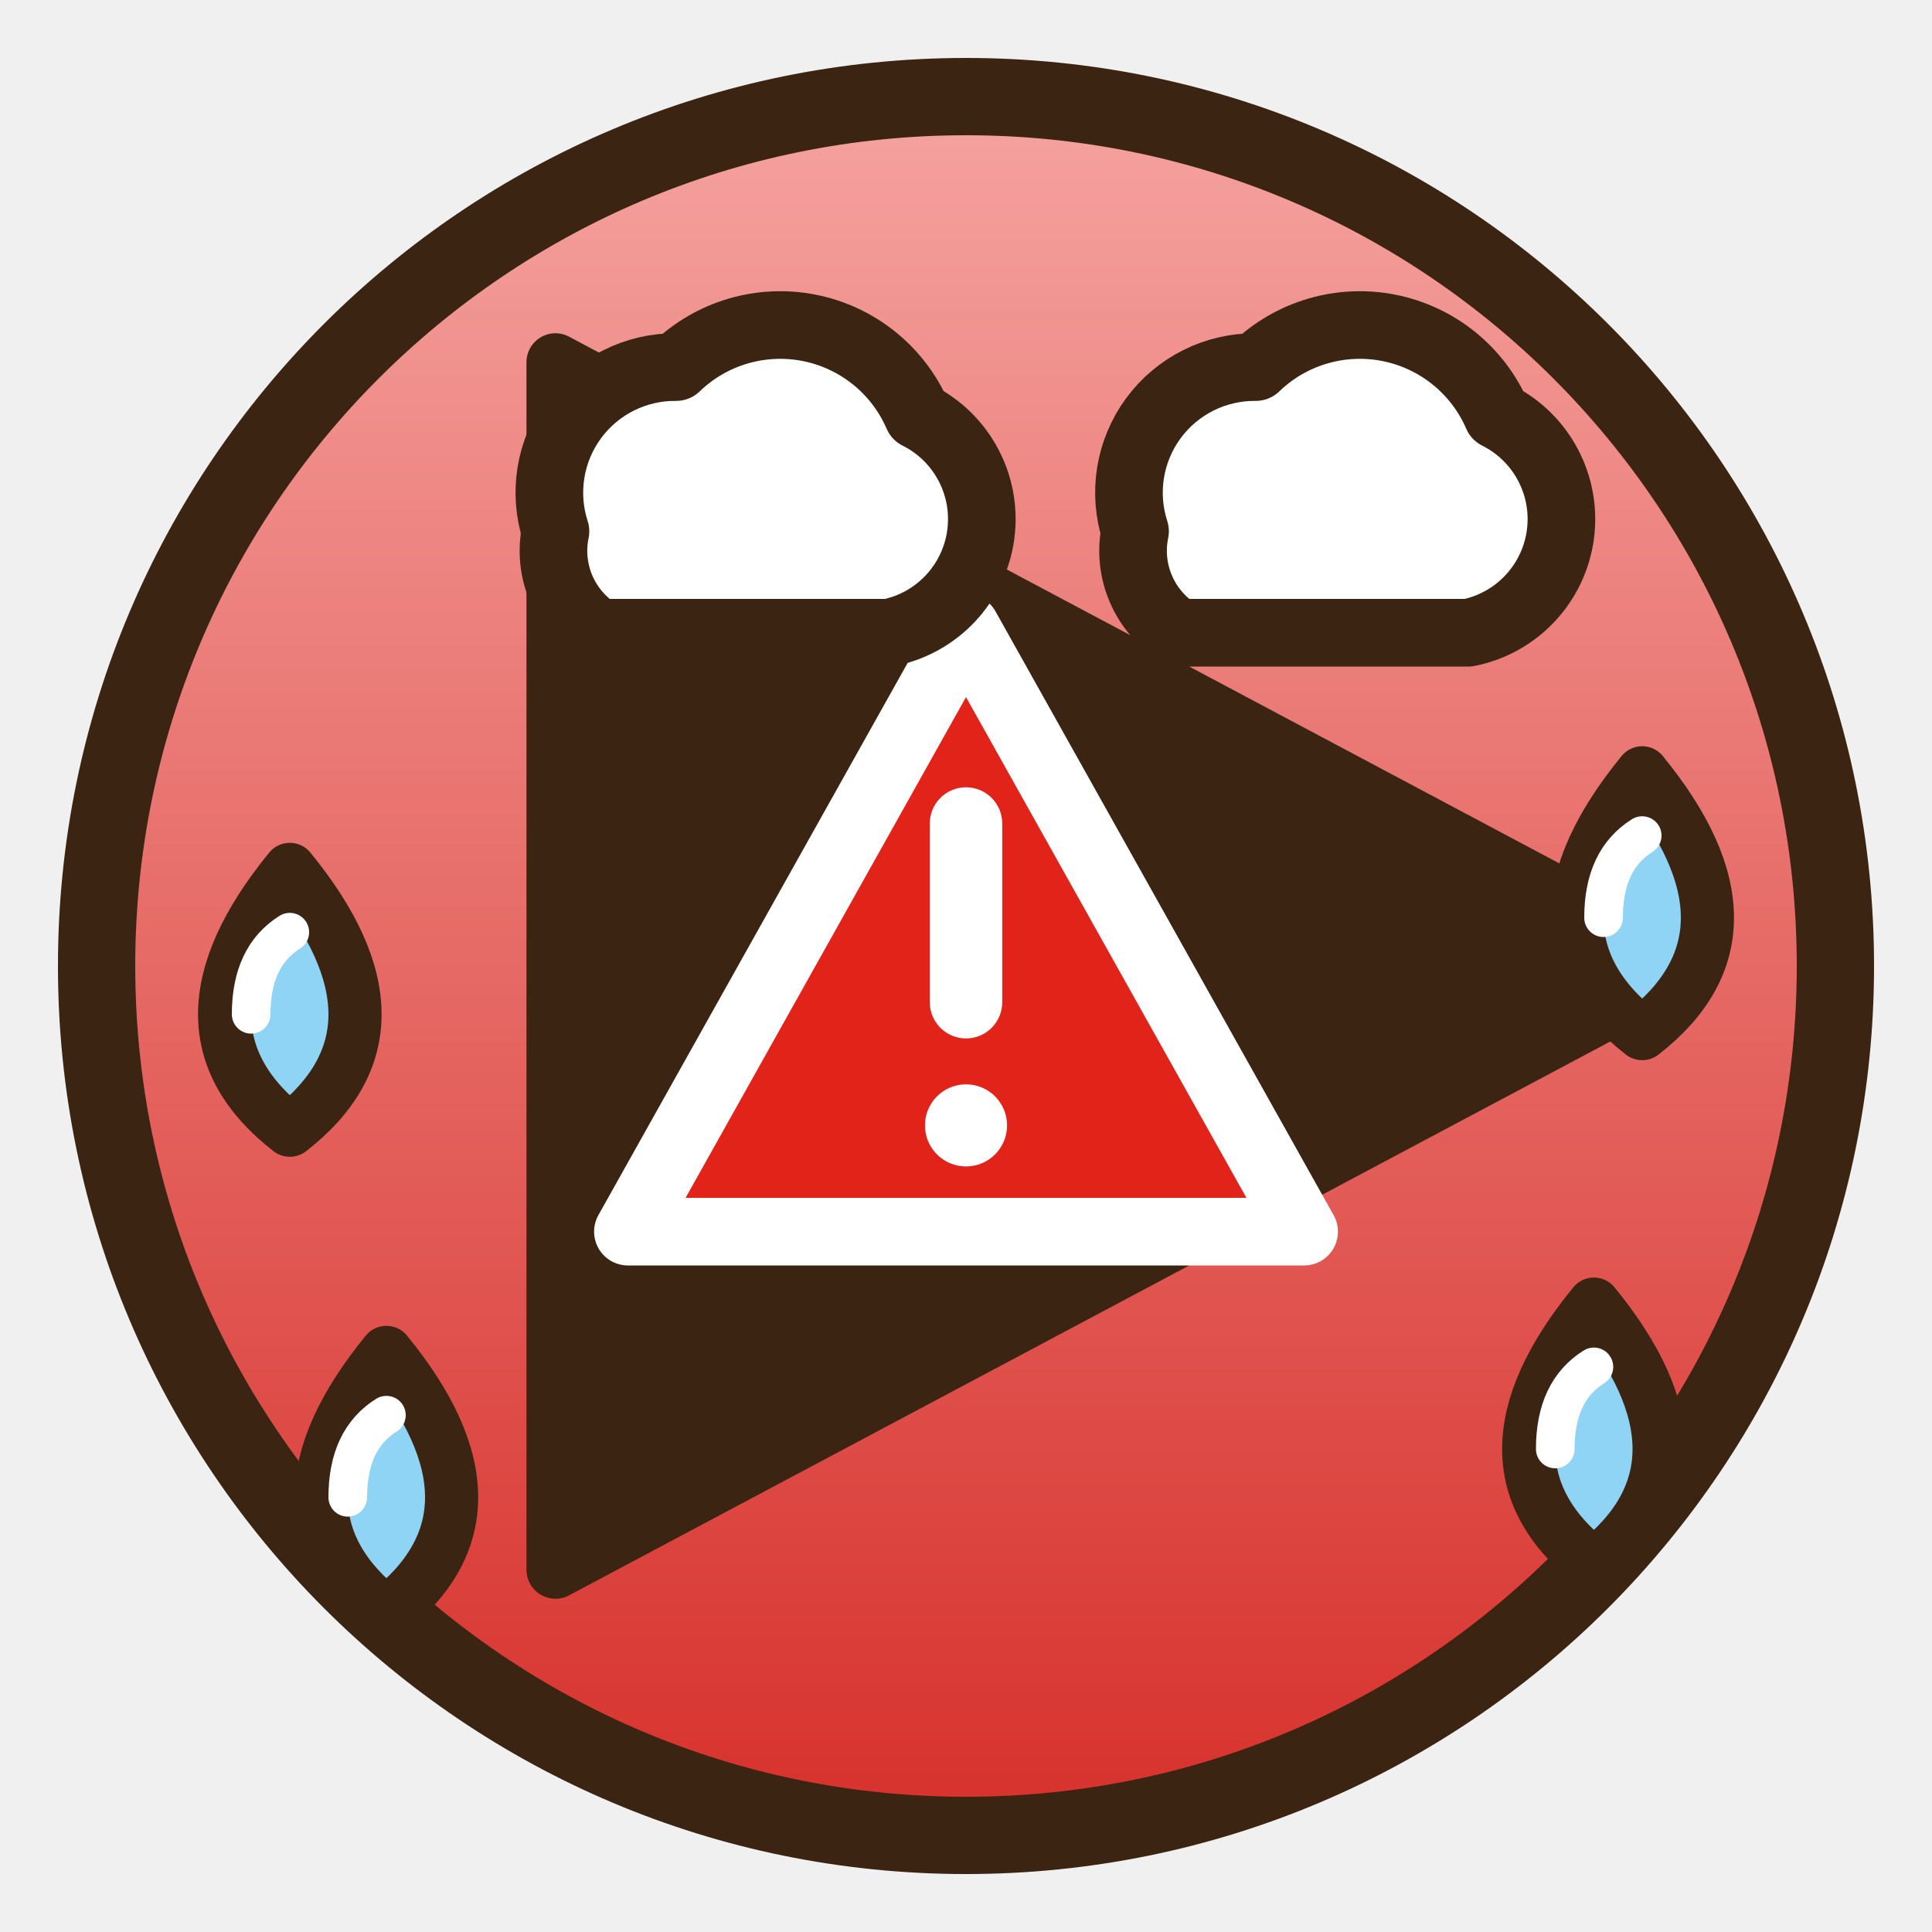
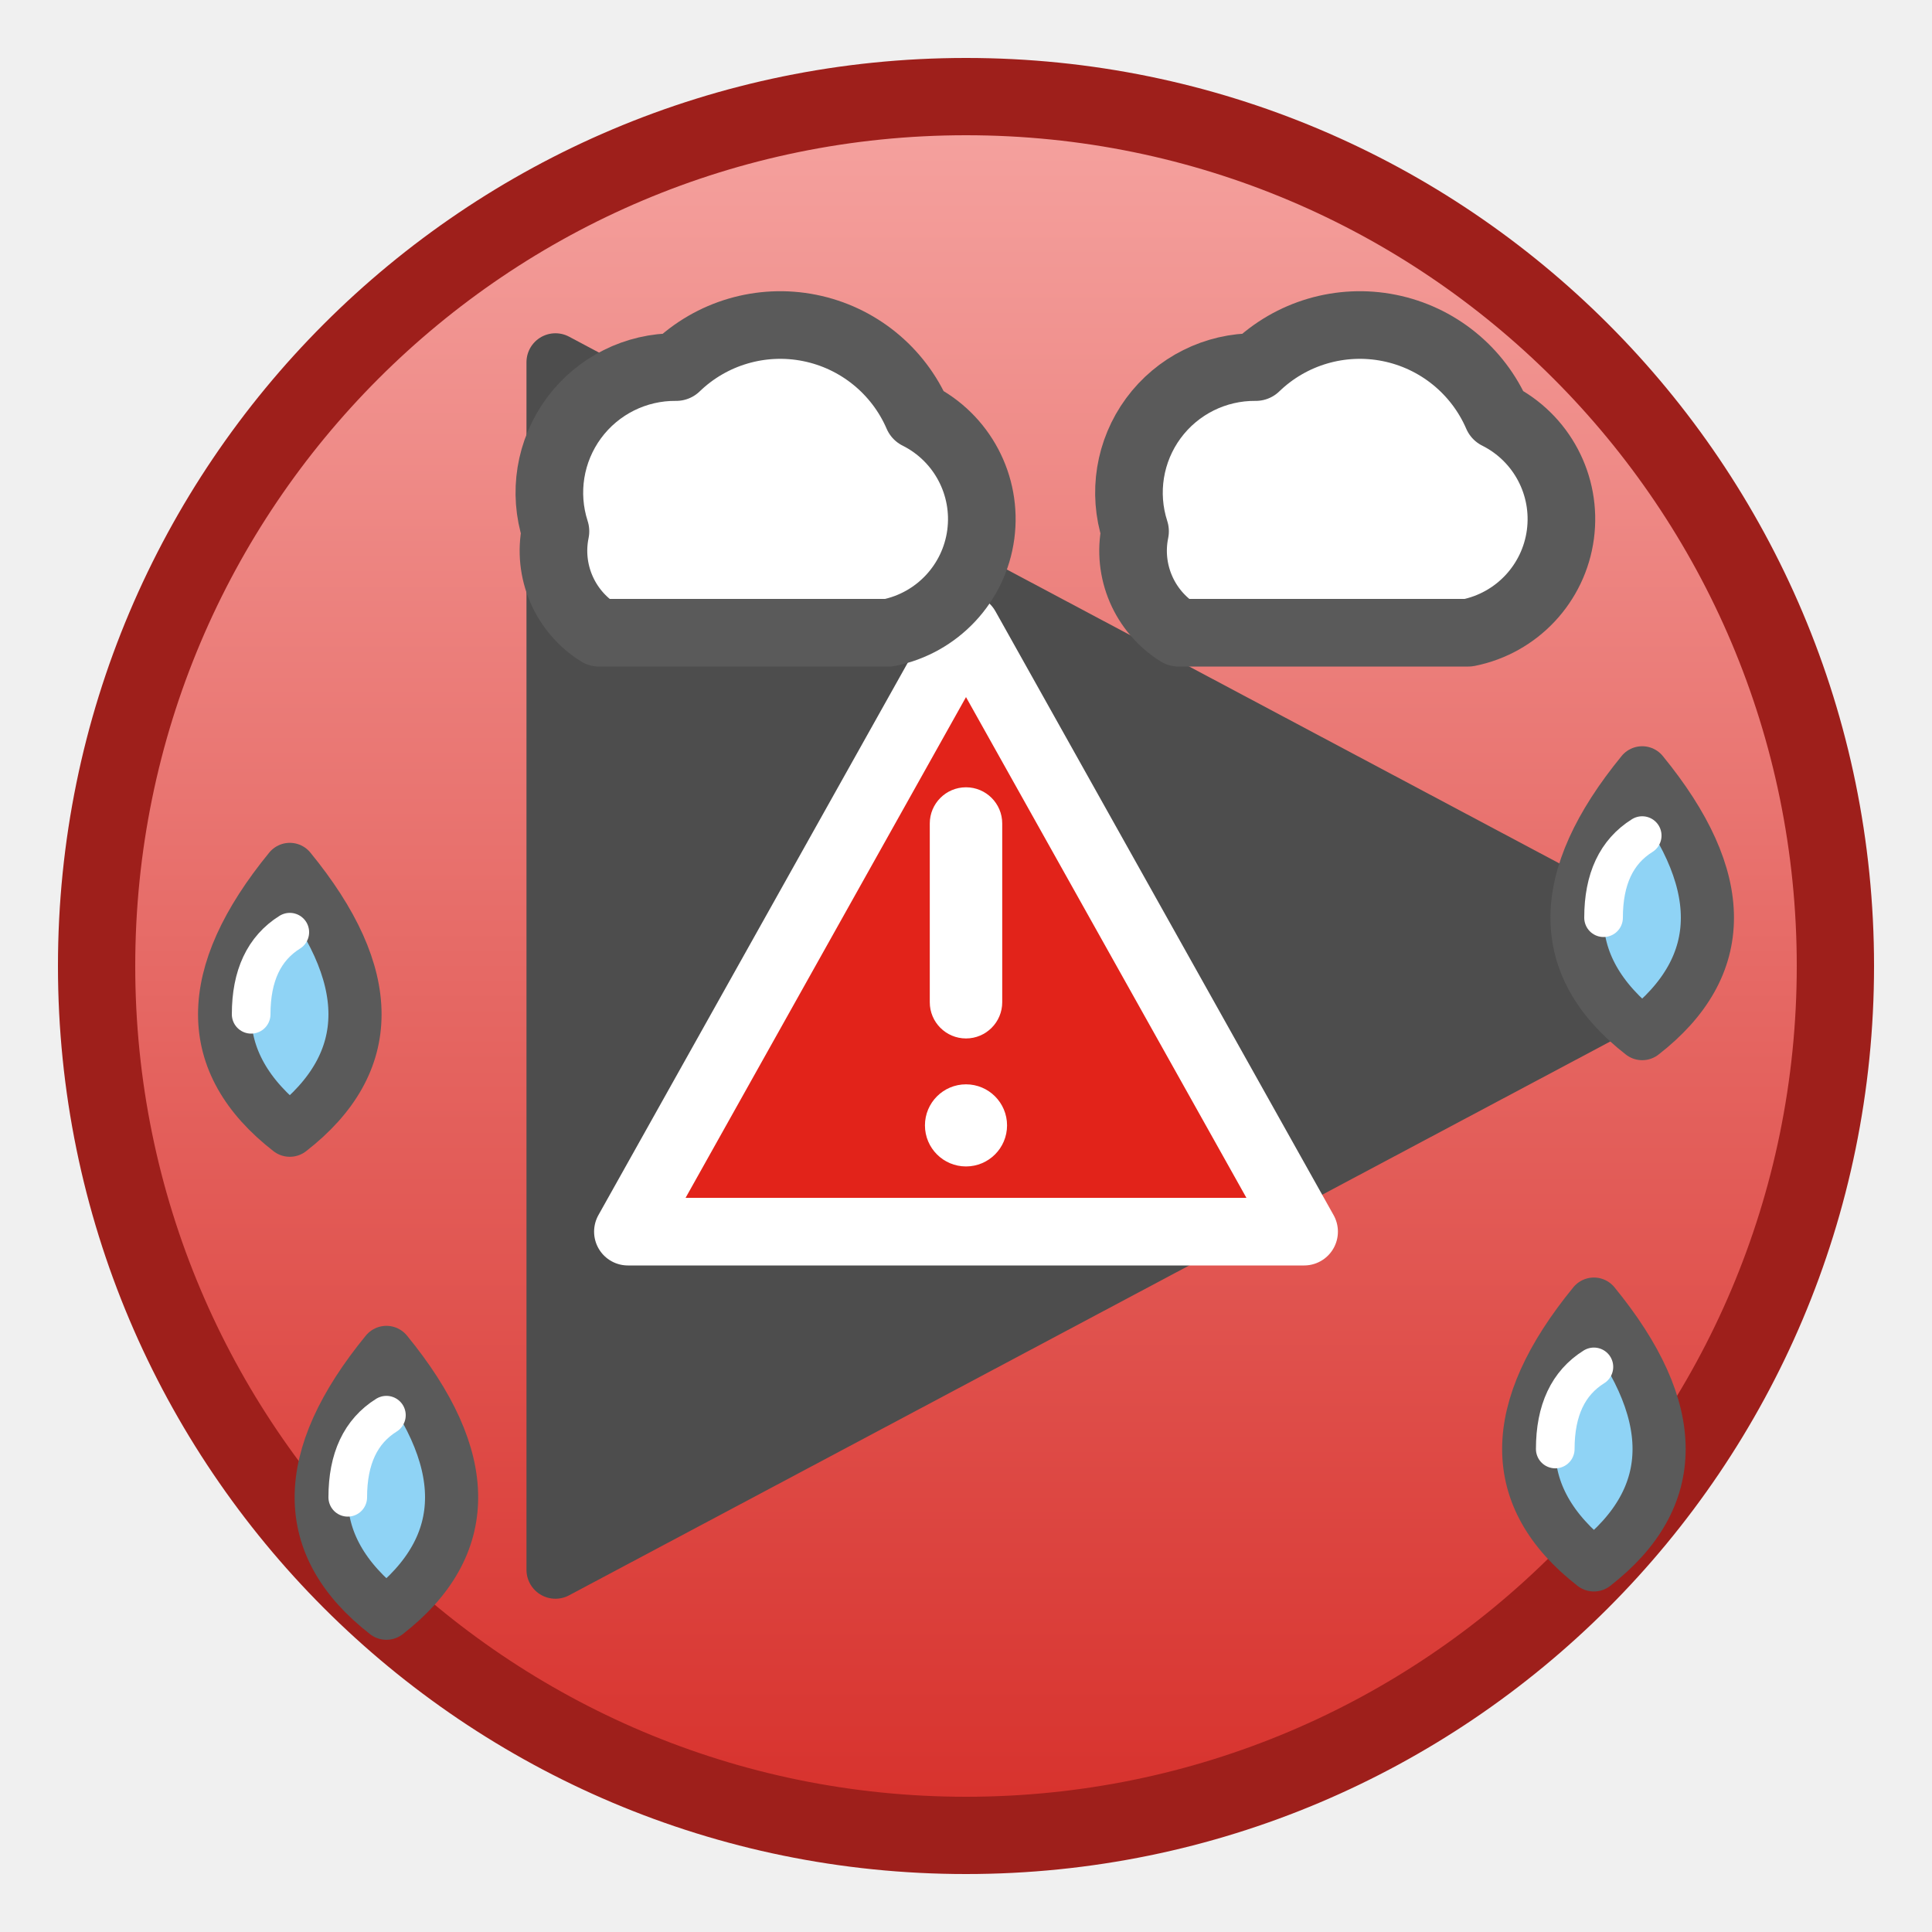
<svg xmlns="http://www.w3.org/2000/svg" width="40" height="40" viewBox="0 0 40 40" role="img" aria-labelledby="title">
  <defs>
    <linearGradient id="gK" x1="0" y1="0" x2="0" y2="1">
      <stop offset="0" stop-color="#F5A3A0" />
      <stop offset="1" stop-color="#D7302B" />
    </linearGradient>
  </defs>
  <g>
    <animateTransform attributeName="transform" type="translate" values="0 0;-0.7 0;0.7 0;-0.7 0;0.7 0;0 0;0 0" dur="0.8s" repeatCount="indefinite" />
    <g>
      <animate attributeName="opacity" values="1;0.35;1" keyTimes="0;0.5;1" calcMode="spline" keySplines="0.45 0 0.55 1;0.45 0 0.55 1" dur="1.4s" repeatCount="indefinite" />
-       <circle cx="20" cy="20" r="18" fill="url(#gK)" stroke="#3B2412" stroke-width="1.6" />
+       <circle cx="20" cy="20" r="18" fill="url(#gK)" stroke="#9E1F1B" stroke-width="1.6" />
    </g>
    <g transform="rotate(90 20 20)">
-       <path d="M20,5 L32.5,28.5 L7.5,28.5 Z" fill="#3B2412" stroke="#3B2412" stroke-width="1.2" stroke-linejoin="round" />
+       <path d="M20,5 L32.5,28.5 L7.5,28.5 Z" fill="#4D4D4D" stroke="#4D4D4D" stroke-width="1.2" stroke-linejoin="round" />
    </g>
    <g>
      <animate attributeName="opacity" values="1;0.35;1" keyTimes="0;0.5;1" calcMode="spline" keySplines="0.45 0 0.55 1;0.45 0 0.55 1" dur="1.4s" repeatCount="indefinite" />
      <path d="M20,13 L27,25.5 L13,25.5 Z" fill="#E2231A" stroke="#FFFFFF" stroke-width="1.4" stroke-linejoin="round" />
      <rect x="19.25" y="16.3" width="1.5" height="5.2" rx="0.75" fill="#FFFFFF" />
      <circle cx="20" cy="23.3" r="0.85" fill="#FFFFFF" />
    </g>
  </g>
  <g opacity="1">
    <animate attributeName="opacity" values="0;1;1;0" keyTimes="0;0.2;0.7;1" dur="1.8s" begin="0s" repeatCount="indefinite" />
    <animateTransform attributeName="transform" type="translate" values="0 0;-2 -8" dur="1.8s" begin="0s" repeatCount="indefinite" />
-     <path d="M11.5,11 a2.6,2.6 0 0 1 2.5,-3.4 a3.1,3.1 0 0 1 5,1 a2.4,2.4 0 0 1 -0.6,4.5 h-6 a2,2 0 0 1 -0.9,-2.1 z" fill="#FFFFFF" stroke="#3B2412" stroke-width="1.4" stroke-linejoin="round" />
+     <path d="M11.5,11 a2.6,2.6 0 0 1 2.5,-3.4 a3.1,3.1 0 0 1 5,1 a2.4,2.4 0 0 1 -0.6,4.5 h-6 a2,2 0 0 1 -0.9,-2.1 z" fill="#FFFFFF" stroke="#5A5A5A" stroke-width="1.4" stroke-linejoin="round" />
  </g>
  <g opacity="1">
    <animate attributeName="opacity" values="0;1;1;0" keyTimes="0;0.2;0.7;1" dur="1.8s" begin="0.9s" repeatCount="indefinite" />
    <animateTransform attributeName="transform" type="translate" values="0 0;2 -8" dur="1.8s" begin="0.9s" repeatCount="indefinite" />
-     <path d="M23.5,11 a2.6,2.6 0 0 1 2.5,-3.4 a3.1,3.1 0 0 1 5,1 a2.4,2.4 0 0 1 -0.6,4.5 h-6 a2,2 0 0 1 -0.9,-2.1 z" fill="#FFFFFF" stroke="#3B2412" stroke-width="1.4" stroke-linejoin="round" />
+     <path d="M23.5,11 a2.6,2.6 0 0 1 2.5,-3.4 a3.1,3.1 0 0 1 5,1 a2.4,2.4 0 0 1 -0.6,4.5 h-6 a2,2 0 0 1 -0.9,-2.1 z" fill="#FFFFFF" stroke="#5A5A5A" stroke-width="1.4" stroke-linejoin="round" />
  </g>
  <g opacity="1">
    <animate attributeName="opacity" values="0;1;1;0" keyTimes="0;0.15;0.7;1" dur="1.4s" begin="0s" repeatCount="indefinite" />
    <animateTransform attributeName="transform" type="translate" values="0 0;-3 6" dur="1.4s" begin="0s" repeatCount="indefinite" />
-     <path d="M6,18 q2.7,3.3 0,5.4 q-2.7,-2.1 0,-5.4 z" fill="#8FD3F5" stroke="#3B2412" stroke-width="1.1" stroke-linejoin="round" />
+     <path d="M6,18 q2.7,3.3 0,5.4 q-2.7,-2.1 0,-5.4 z" fill="#8FD3F5" stroke="#5A5A5A" stroke-width="1.1" stroke-linejoin="round" />
    <path d="M5.2,21 q0,-1.2 0.8,-1.7" fill="none" stroke="#FFFFFF" stroke-width="0.8" stroke-linecap="round" />
  </g>
  <g opacity="1">
    <animate attributeName="opacity" values="0;1;1;0" keyTimes="0;0.15;0.7;1" dur="1.4s" begin="0.5s" repeatCount="indefinite" />
    <animateTransform attributeName="transform" type="translate" values="0 0;3 6" dur="1.4s" begin="0.5s" repeatCount="indefinite" />
-     <path d="M34,16 q2.7,3.3 0,5.4 q-2.7,-2.1 0,-5.4 z" fill="#8FD3F5" stroke="#3B2412" stroke-width="1.1" stroke-linejoin="round" />
+     <path d="M34,16 q2.7,3.3 0,5.4 q-2.7,-2.1 0,-5.4 z" fill="#8FD3F5" stroke="#5A5A5A" stroke-width="1.1" stroke-linejoin="round" />
    <path d="M33.2,19 q0,-1.2 0.8,-1.7" fill="none" stroke="#FFFFFF" stroke-width="0.8" stroke-linecap="round" />
  </g>
  <g opacity="1">
    <animate attributeName="opacity" values="0;1;1;0" keyTimes="0;0.15;0.7;1" dur="1.4s" begin="1.0s" repeatCount="indefinite" />
    <animateTransform attributeName="transform" type="translate" values="0 0;3 5" dur="1.4s" begin="1.0s" repeatCount="indefinite" />
-     <path d="M33,27 q2.7,3.3 0,5.4 q-2.7,-2.1 0,-5.4 z" fill="#8FD3F5" stroke="#3B2412" stroke-width="1.1" stroke-linejoin="round" />
+     <path d="M33,27 q2.7,3.3 0,5.4 q-2.7,-2.1 0,-5.4 z" fill="#8FD3F5" stroke="#5A5A5A" stroke-width="1.1" stroke-linejoin="round" />
    <path d="M32.2,30 q0,-1.2 0.8,-1.7" fill="none" stroke="#FFFFFF" stroke-width="0.8" stroke-linecap="round" />
  </g>
  <g opacity="1">
    <animate attributeName="opacity" values="0;1;1;0" keyTimes="0;0.15;0.7;1" dur="1.4s" begin="0.25s" repeatCount="indefinite" />
    <animateTransform attributeName="transform" type="translate" values="0 0;-3 5" dur="1.4s" begin="0.25s" repeatCount="indefinite" />
-     <path d="M8,28 q2.7,3.3 0,5.4 q-2.7,-2.1 0,-5.4 z" fill="#8FD3F5" stroke="#3B2412" stroke-width="1.1" stroke-linejoin="round" />
+     <path d="M8,28 q2.7,3.3 0,5.4 q-2.7,-2.1 0,-5.4 z" fill="#8FD3F5" stroke="#5A5A5A" stroke-width="1.1" stroke-linejoin="round" />
    <path d="M7.2,31 q0,-1.2 0.8,-1.7" fill="none" stroke="#FFFFFF" stroke-width="0.8" stroke-linecap="round" />
  </g>
</svg>
